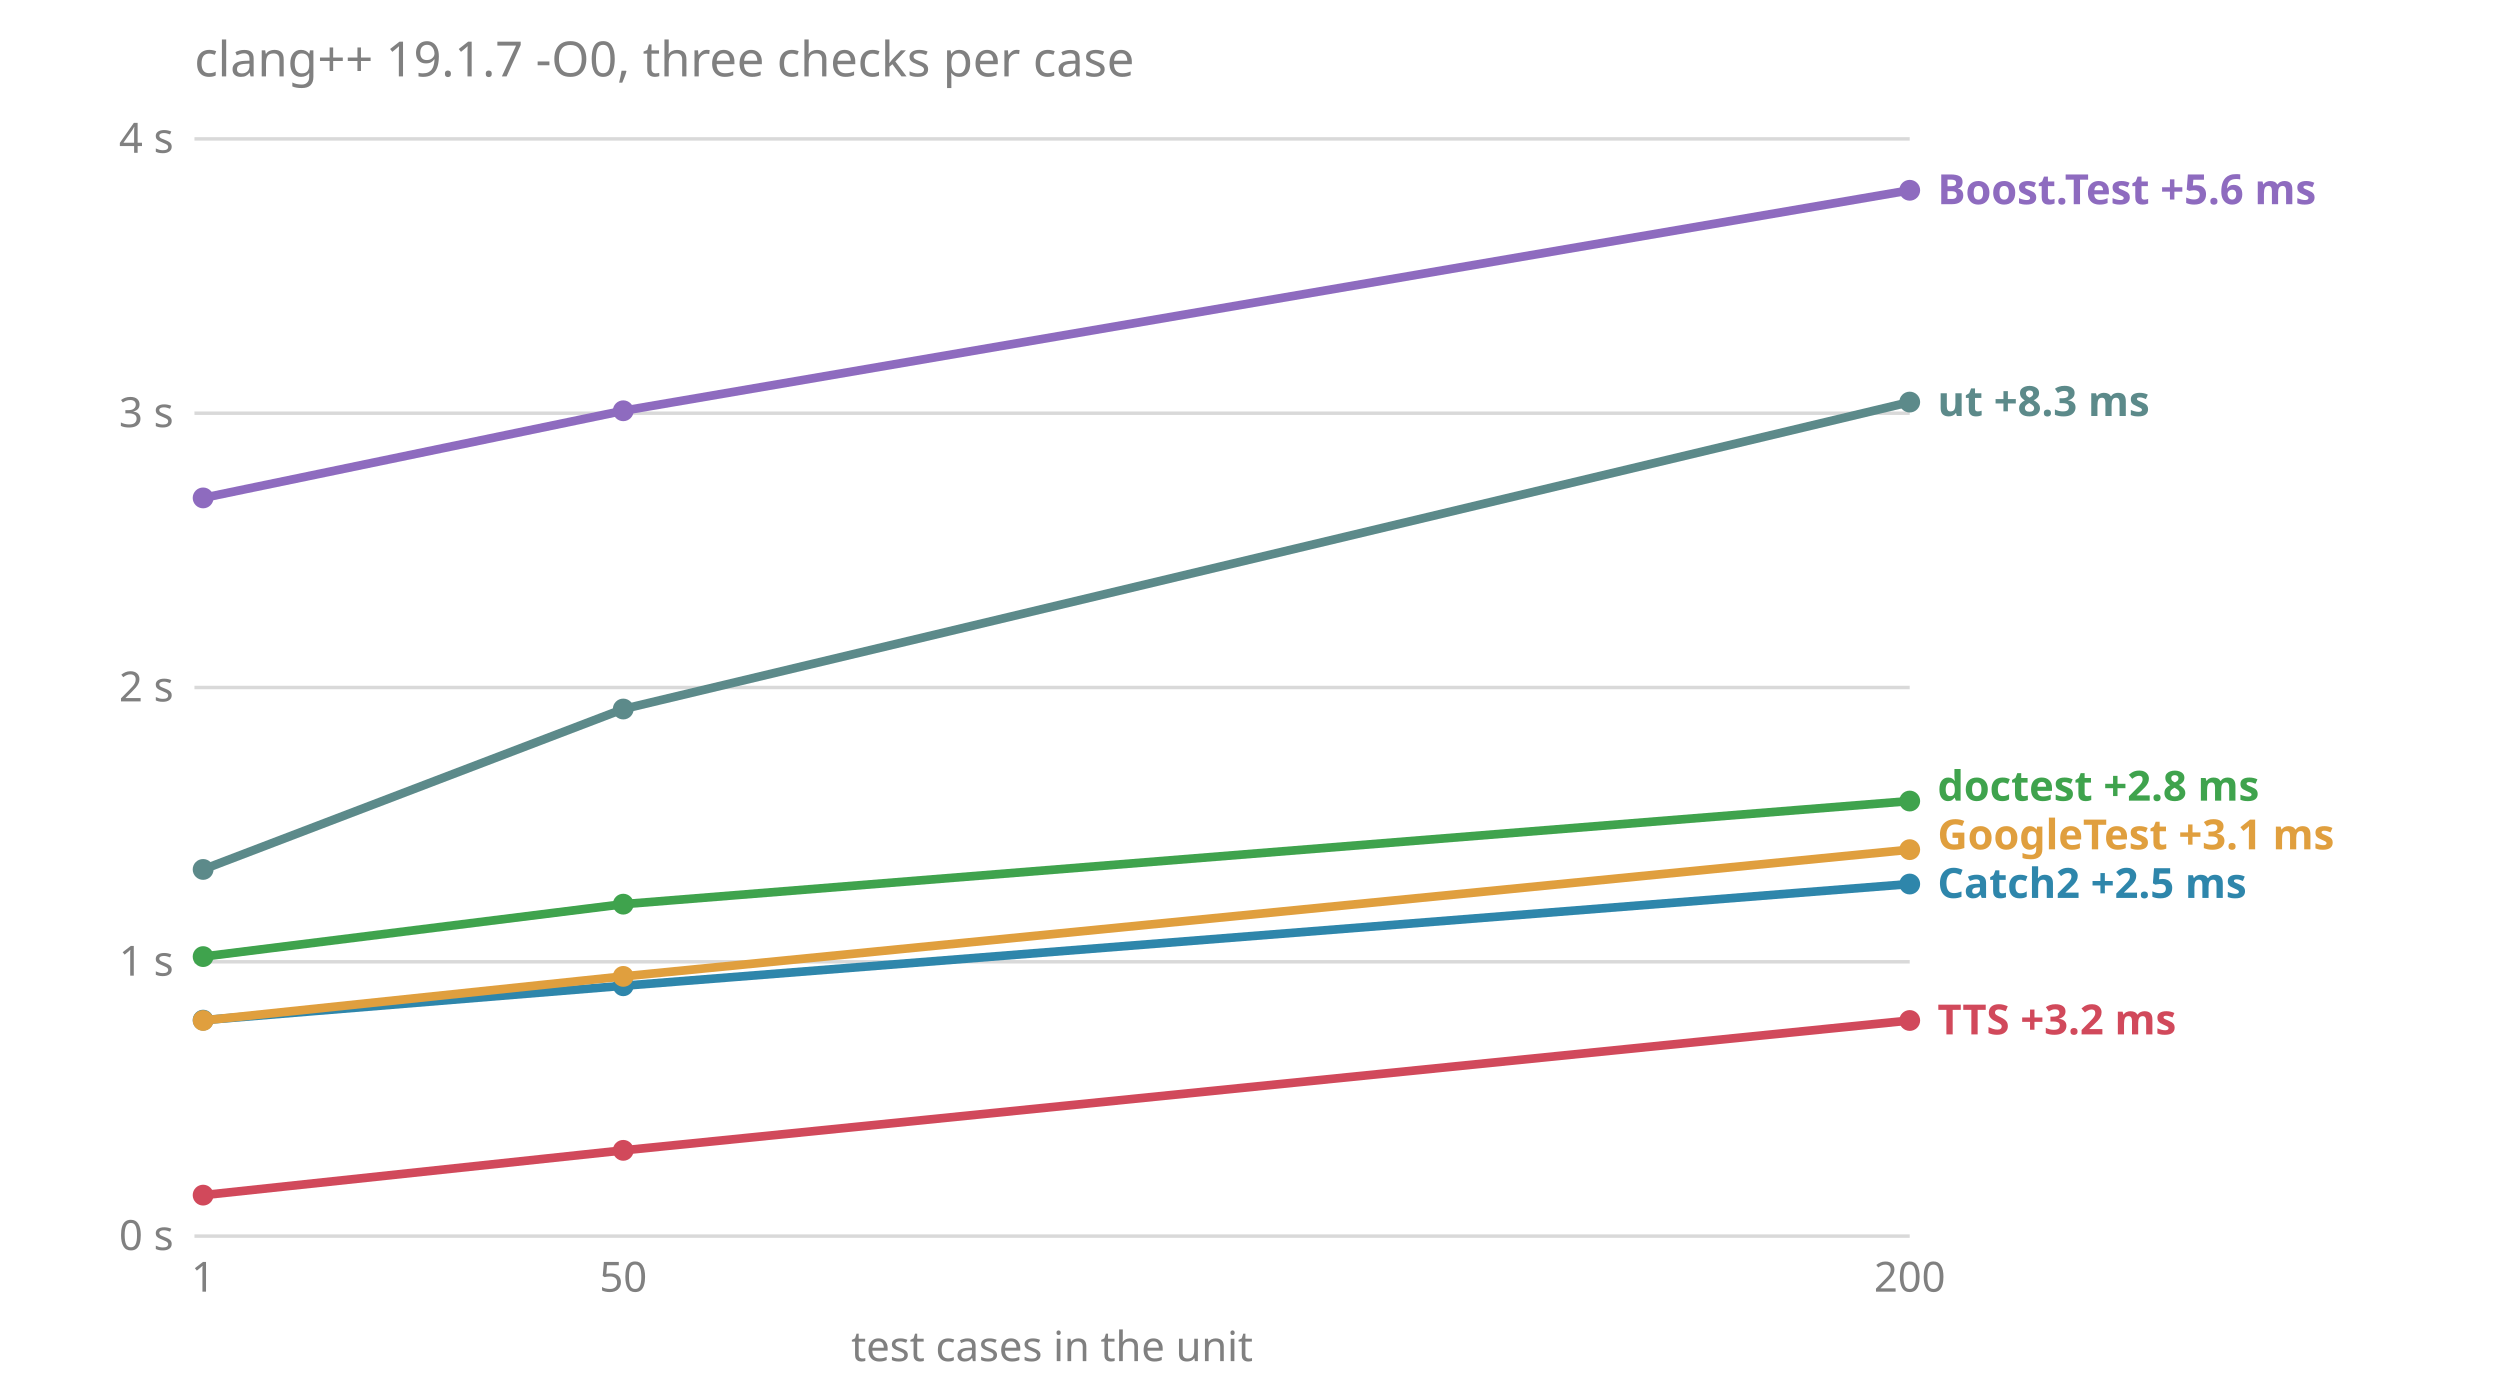
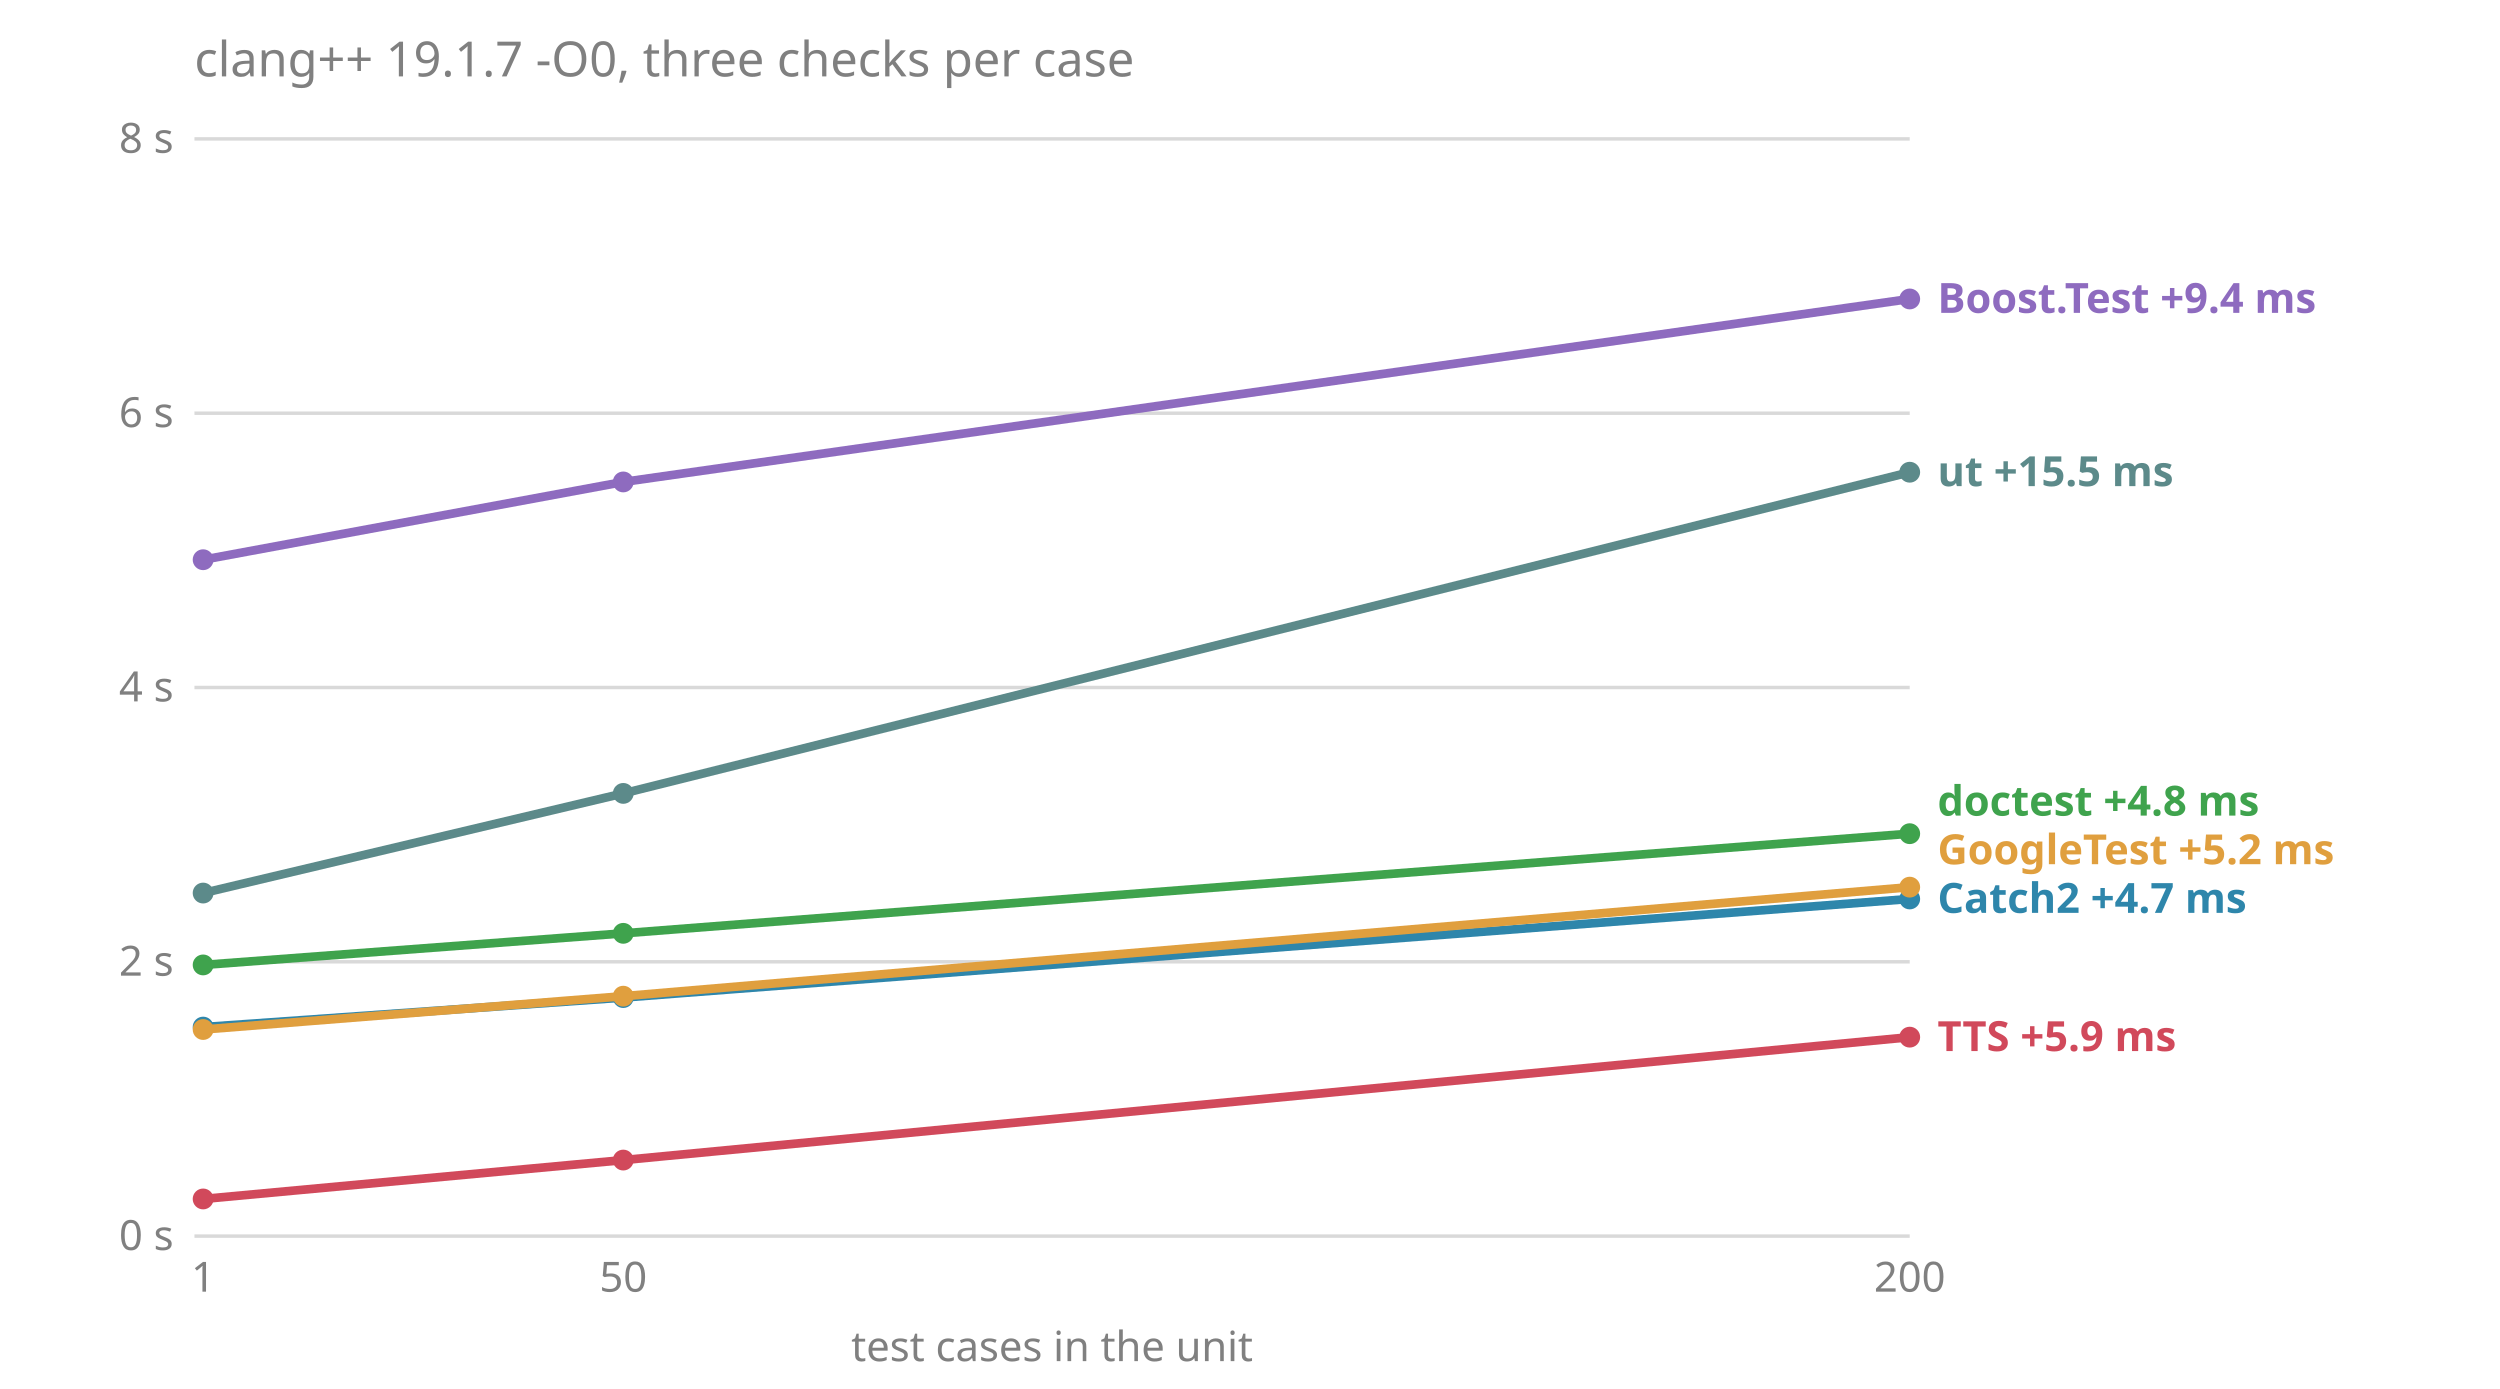
<svg xmlns="http://www.w3.org/2000/svg" viewBox="0 0 720 400" font-family="sans-serif" font-size="12">
  <text x="56" y="22" fill="#808080" font-size="14">clang++ 19.1.7 -O0, three checks per case</text>
  <line x1="56" x2="550" y1="356.0" y2="356.0" stroke="#808080" stroke-opacity="0.3" />
  <text x="50" y="360.0" fill="#808080" text-anchor="end">0 s</text>
  <line x1="56" x2="550" y1="277.0" y2="277.0" stroke="#808080" stroke-opacity="0.3" />
-   <text x="50" y="281.0" fill="#808080" text-anchor="end">1 s</text>
+   <text x="50" y="281.0" fill="#808080" text-anchor="end">2 s</text>
  <line x1="56" x2="550" y1="198.0" y2="198.0" stroke="#808080" stroke-opacity="0.3" />
-   <text x="50" y="202.0" fill="#808080" text-anchor="end">2 s</text>
+   <text x="50" y="202.0" fill="#808080" text-anchor="end">4 s</text>
  <line x1="56" x2="550" y1="119.0" y2="119.0" stroke="#808080" stroke-opacity="0.3" />
-   <text x="50" y="123.0" fill="#808080" text-anchor="end">3 s</text>
+   <text x="50" y="123.0" fill="#808080" text-anchor="end">6 s</text>
  <line x1="56" x2="550" y1="40.0" y2="40.0" stroke="#808080" stroke-opacity="0.3" />
-   <text x="50" y="44.0" fill="#808080" text-anchor="end">4 s</text>
+   <text x="50" y="44.0" fill="#808080" text-anchor="end">8 s</text>
  <text x="58.5" y="372" fill="#808080" text-anchor="middle">1</text>
  <text x="179.5" y="372" fill="#808080" text-anchor="middle">50</text>
  <text x="550.0" y="372" fill="#808080" text-anchor="middle">200</text>
  <text x="303.0" y="392" fill="#808080" text-anchor="middle">test cases in the unit</text>
-   <text x="558" y="297.9" fill="#d1495b" font-weight="bold">TTS +3.2 ms</text>
-   <text x="558" y="258.6" fill="#2e86ab" font-weight="bold">Catch2 +2.5 ms</text>
-   <text x="558" y="244.6" fill="#e09f3e" font-weight="bold">GoogleTest +3.1 ms</text>
-   <text x="558" y="230.6" fill="#3fa34d" font-weight="bold">doctest +2.8 ms</text>
-   <text x="558" y="119.8" fill="#5c8a8a" font-weight="bold">ut +8.3 ms</text>
-   <text x="558" y="58.8" fill="#8e6bbf" font-weight="bold">Boost.Test +5.6 ms</text>
-   <polyline points="58.5,143.4 179.5,118.3 550.0,54.8" fill="none" stroke="#8e6bbf" stroke-width="2.5" />
-   <circle cx="58.5" cy="143.4" r="3" fill="#8e6bbf" />
-   <circle cx="179.5" cy="118.3" r="3" fill="#8e6bbf" />
-   <circle cx="550.0" cy="54.8" r="3" fill="#8e6bbf" />
-   <polyline points="58.5,293.8 179.5,283.9 550.0,254.6" fill="none" stroke="#2e86ab" stroke-width="2.5" />
-   <circle cx="58.5" cy="293.8" r="3" fill="#2e86ab" />
-   <circle cx="179.5" cy="283.9" r="3" fill="#2e86ab" />
-   <circle cx="550.0" cy="254.6" r="3" fill="#2e86ab" />
-   <polyline points="58.5,275.5 179.5,260.4 550.0,230.7" fill="none" stroke="#3fa34d" stroke-width="2.5" />
-   <circle cx="58.5" cy="275.5" r="3" fill="#3fa34d" />
-   <circle cx="179.5" cy="260.4" r="3" fill="#3fa34d" />
-   <circle cx="550.0" cy="230.7" r="3" fill="#3fa34d" />
-   <polyline points="58.5,293.9 179.5,281.2 550.0,244.7" fill="none" stroke="#e09f3e" stroke-width="2.5" />
-   <circle cx="58.5" cy="293.9" r="3" fill="#e09f3e" />
-   <circle cx="179.5" cy="281.2" r="3" fill="#e09f3e" />
-   <circle cx="550.0" cy="244.7" r="3" fill="#e09f3e" />
-   <polyline points="58.5,344.2 179.5,331.3 550.0,293.9" fill="none" stroke="#d1495b" stroke-width="2.5" />
-   <circle cx="58.5" cy="344.2" r="3" fill="#d1495b" />
-   <circle cx="179.5" cy="331.3" r="3" fill="#d1495b" />
-   <circle cx="550.0" cy="293.9" r="3" fill="#d1495b" />
-   <polyline points="58.5,250.4 179.5,204.2 550.0,115.8" fill="none" stroke="#5c8a8a" stroke-width="2.5" />
-   <circle cx="58.5" cy="250.4" r="3" fill="#5c8a8a" />
-   <circle cx="179.5" cy="204.2" r="3" fill="#5c8a8a" />
-   <circle cx="550.0" cy="115.8" r="3" fill="#5c8a8a" />
+   <text x="558" y="302.7" fill="#d1495b" font-weight="bold">TTS +5.9 ms</text>
+   <text x="558" y="262.9" fill="#2e86ab" font-weight="bold">Catch2 +4.7 ms</text>
+   <text x="558" y="248.9" fill="#e09f3e" font-weight="bold">GoogleTest +5.2 ms</text>
+   <text x="558" y="234.9" fill="#3fa34d" font-weight="bold">doctest +4.8 ms</text>
+   <text x="558" y="140.0" fill="#5c8a8a" font-weight="bold">ut +15.5 ms</text>
+   <text x="558" y="90.1" fill="#8e6bbf" font-weight="bold">Boost.Test +9.4 ms</text>
+   <polyline points="58.5,161.2 179.5,138.8 550.0,86.1" fill="none" stroke="#8e6bbf" stroke-width="2.5" />
+   <circle cx="58.5" cy="161.2" r="3" fill="#8e6bbf" />
+   <circle cx="179.5" cy="138.8" r="3" fill="#8e6bbf" />
+   <circle cx="550.0" cy="86.1" r="3" fill="#8e6bbf" />
+   <polyline points="58.5,295.8 179.5,287.3 550.0,258.9" fill="none" stroke="#2e86ab" stroke-width="2.5" />
+   <circle cx="58.5" cy="295.8" r="3" fill="#2e86ab" />
+   <circle cx="179.5" cy="287.3" r="3" fill="#2e86ab" />
+   <circle cx="550.0" cy="258.9" r="3" fill="#2e86ab" />
+   <polyline points="58.5,277.9 179.5,268.8 550.0,240.1" fill="none" stroke="#3fa34d" stroke-width="2.5" />
+   <circle cx="58.5" cy="277.9" r="3" fill="#3fa34d" />
+   <circle cx="179.5" cy="268.8" r="3" fill="#3fa34d" />
+   <circle cx="550.0" cy="240.1" r="3" fill="#3fa34d" />
+   <polyline points="58.5,296.5 179.5,286.9 550.0,255.5" fill="none" stroke="#e09f3e" stroke-width="2.5" />
+   <circle cx="58.5" cy="296.5" r="3" fill="#e09f3e" />
+   <circle cx="179.5" cy="286.9" r="3" fill="#e09f3e" />
+   <circle cx="550.0" cy="255.5" r="3" fill="#e09f3e" />
+   <polyline points="58.5,345.3 179.5,334.1 550.0,298.7" fill="none" stroke="#d1495b" stroke-width="2.5" />
+   <circle cx="58.5" cy="345.3" r="3" fill="#d1495b" />
+   <circle cx="179.5" cy="334.1" r="3" fill="#d1495b" />
+   <circle cx="550.0" cy="298.7" r="3" fill="#d1495b" />
+   <polyline points="58.5,257.2 179.5,228.5 550.0,136.0" fill="none" stroke="#5c8a8a" stroke-width="2.5" />
+   <circle cx="58.5" cy="257.2" r="3" fill="#5c8a8a" />
+   <circle cx="179.5" cy="228.5" r="3" fill="#5c8a8a" />
+   <circle cx="550.0" cy="136.0" r="3" fill="#5c8a8a" />
</svg>
